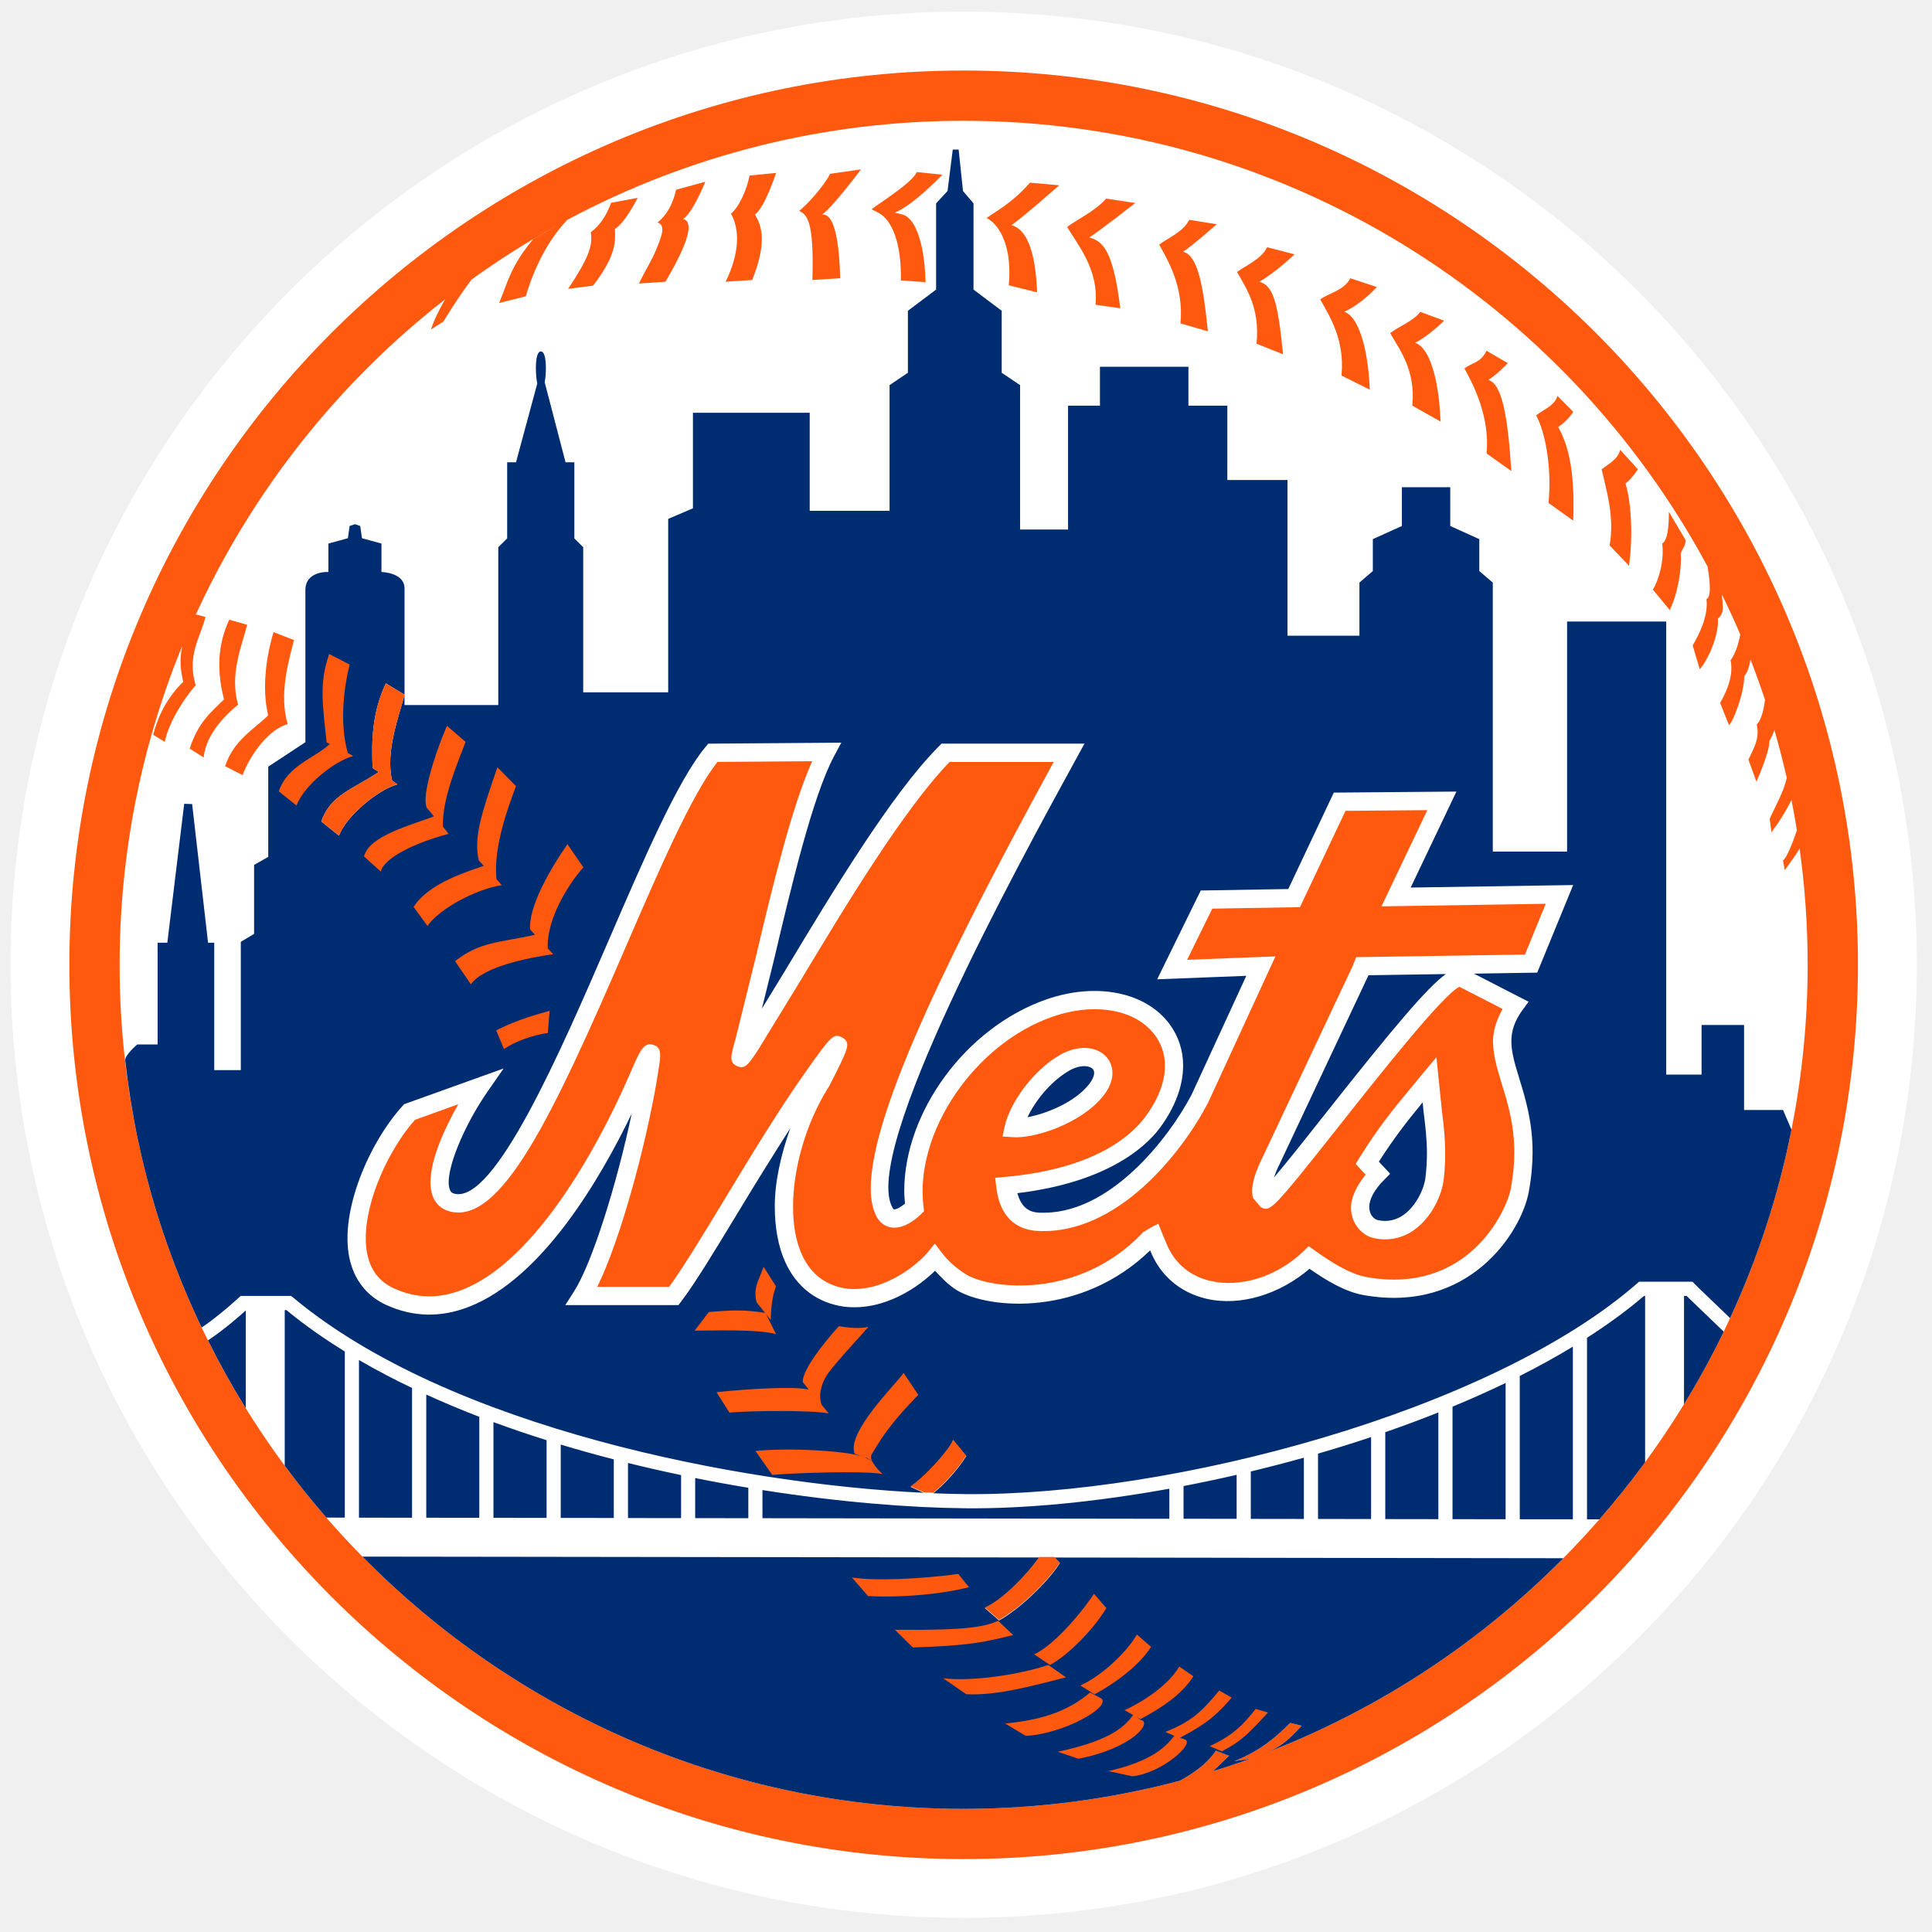
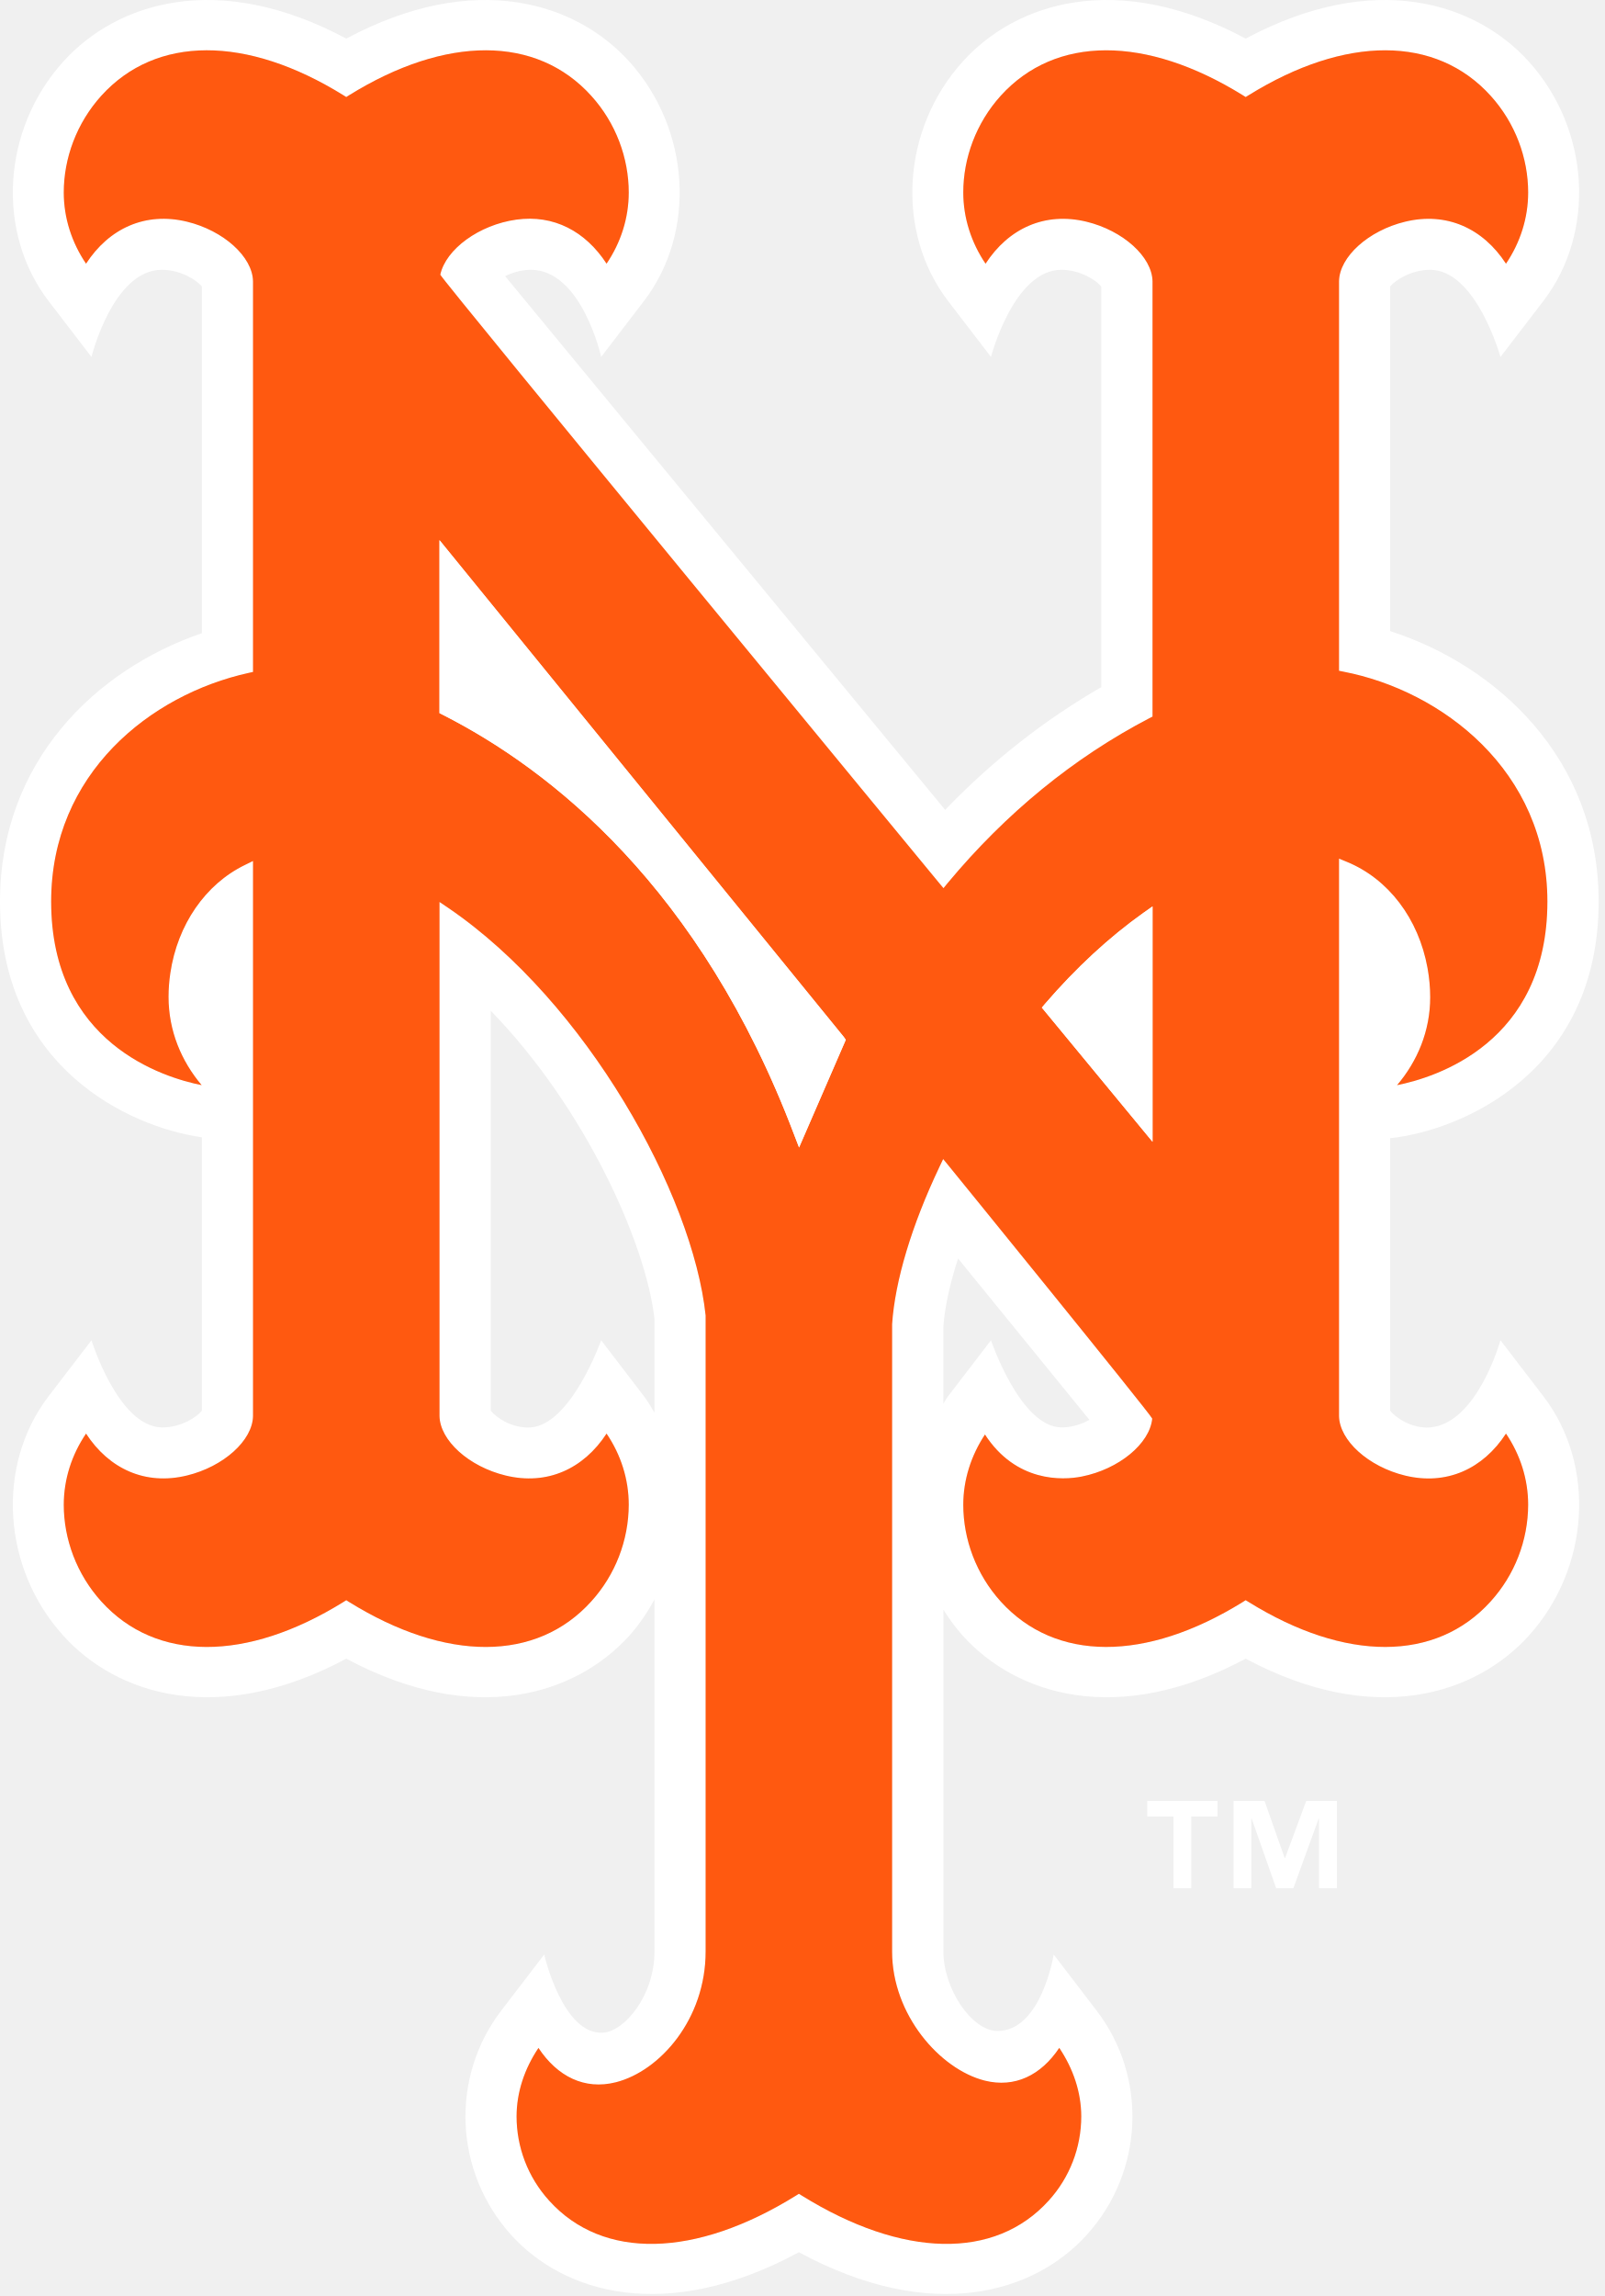
- <svg xmlns="http://www.w3.org/2000/svg" xml:space="preserve" width="150" height="150" viewBox="0 0 150 149.998">
-   <path fill="#fff" d="M74.819 148.9c40.867 0 74-33.133 74-74S115.686.902 74.819.902c-40.87 0-74 33.132-74 73.998 0 40.867 33.13 74 74 74" />
-   <path fill="#ff5910" d="M74.819 5.475c-38.288 0-69.433 31.148-69.433 69.433s31.146 69.43 69.433 69.43c38.282 0 69.432-31.145 69.432-69.43S113.101 5.475 74.82 5.475" />
-   <path fill="#fff" d="M134.321 102.338c-.162.35-.326.7-.491 1.049a65.237 65.237 0 0 1-3.087 5.637 64.569 64.569 0 0 1-3.022 4.503 64.99 64.99 0 0 1-6.35 7.452 65.734 65.734 0 0 1-22.86 15.025c.825-.409 1.284-.65 2.549-2.018l-.888-.224c-1.1 1.101-2.275 2.149-4.337 2.972l1.238-.19c-.956.346-1.918.671-2.895.974l1.244-1.197-1.022-.4c-.492.734-1.253 1.49-2.796 2.333a65.348 65.348 0 0 1-16.788 2.184c-18.256 0-34.786-7.506-46.68-19.587a65.694 65.694 0 0 1-11.994-16.785c-.166-.33-.33-.662-.49-.996a65.023 65.023 0 0 1-4.668-13.311c-.08-.349-.155-.701-.23-1.054-.027-.114-.054-.228-.077-.344a65.659 65.659 0 0 1-1.39-13.453c0-8.759 1.73-17.117 4.86-24.757-.205.983-.157 1.819.081 2.775-1.1 1.1-1.87 2.358-2.335 4.121l.898.55c.286-1.438 1.437-3.298 2.4-4.395-.687-2.336.348-3.659.76-5.308l-.744-.19a65.91 65.91 0 0 1 19.346-24.462c-.406.718-.877 1.63-1.093 2.342l.963-.616s1.12-1.863 2.2-3.275a65.892 65.892 0 0 1 6.577-4.167l-1.794 1.035c-1.771 2.089-2.006 3.43-2.653 4.963L40.825 23c.37-1.313 1.363-4.01 3.23-5.938a65.14 65.14 0 0 1 30.762-7.683c24.961 0 46.705 14.03 57.764 34.617.093.649.377 2.294-.092 2.528.16 1.292-.572 2.734-1.07 3.586l.55 1.854c.854-1.03 1.497-2.906 1.406-3.943.597-.441.32-1.269.315-1.866a64.773 64.773 0 0 1 1.427 3.107c-.072.375-.31 1.443-.757 1.997.253 1.199-.3 2.422-.809 3.316l.685 1.718c.309-.206 1.197-2.506 1.182-3.775.33-.436.417-.909.492-1.313a68.9 68.9 0 0 1 1.124 3.123c-.062.523-.23 1.529-.639 1.915.255 1.15-.3 1.972-.647 2.73l.62 1.717s1.03-2.3 1.004-3.128c.17-.384.328-.61.384-.91a67.65 67.65 0 0 1 .968 3.739c-.23 1.074-.838 2.089-1.325 3.184l.135 1.032s.823-1.028 1.555-2.495c.156.778.295 1.562.421 2.348-.133.398-.717 2.101-1.08 2.344l.134.755s.728-.977 1.16-1.666c.408 2.947.622 5.957.622 9.016a65.53 65.53 0 0 1-1.257 12.795 64.842 64.842 0 0 1-4.768 14.635" />
-   <path fill="#002d72" d="m73.972 11.613-.405 3.214-.888.96v6.695l-2.19 1.646v4.812l-1.423.96v9.76h-6.2v-7.615H53.8v7.418l-1.922.823v13.465H45.28V42.483l-.687-.683v-5.908h-.684l-1.62-6.216c.056-.296.094-.673.094-1.092 0-.937-.179-1.303-.392-1.303s-.386.366-.386 1.303c0 .463.042.881.11 1.186l-1.652 6.122h-.687V41.8l-.69.683V54.74h-7.28v-.807c-.414 1.647-1.499 4.399-.962 6.66l-.175-.114.583.418c-1.51.413-3.984 2.471-4.533 3.983l-1.371-1.099c.682-2.045 2.425-2.496 4.465-3.846l-.482-.305c-.083-2.006-.074-4.24 1.024-6.575l1.452.878v-8.254c0-1.238-1.79-1.27-1.79-1.27V42.2l-1.513-.414-.136-.95-.408-.14-.415.14-.136.95-1.513.414v2.207s-1.786-.105-1.786 1.407v11.809l-2.884 1.899v7.006l-1.099.62v5.356l-1.03.62v9.958H16.634v-9.89h-.48l-1.237-10.766-.616-.02-1.31 10.785h-.754v7.898h-1.582s-.983.834-.933 1.25c.228 2.037.547 4.045.956 6.022.023.116.05.23.078.343.074.353.149.708.23 1.057a64.911 64.911 0 0 0 4.67 13.31c1.425-.967 2.851-2.293 2.868-2.308l.162-.149h3.918l.155.127c12.156 10.15 34.718 14.474 48.954 15.16l-1.014-.464c1.373-.96 3.159-3.073 3.296-3.623l1.024 1.238c-.63 1.008-1.657 2.167-2.564 2.884a85.78 85.78 0 0 0 2.541.065c15.945.143 40.686-6.393 52.104-16.352l.152-.136h4.155l.515.518 2.401 2.307a64.836 64.836 0 0 0 4.767-14.635l-.657-1.526h-3.024V79.58h-3.3v3.85h-2.744V48.255h-7.697v17.862H115.9V45.231l-1.047-.897v-2.476l-2.255-1.021v-3.01h-3.756v3.01l-2.256 1.02v2.477l-1.04.897v4.126h-5.587V37.266h-4.67v-5.772h-3.02v-3.02h-6.87v3.02h-2.476v9.618h-3.724V29.9l-1.426-.959v-4.812l-2.19-1.647v-6.695l-.817-.96-.337-3.214h-.457zm53.667 89.002c-1.317 1.128-2.806 2.213-4.424 3.25v14.094h.966a66.19 66.19 0 0 0 3.545-4.43v-12.914h-.087zm3.107 0v8.41a64.933 64.933 0 0 0 3.086-5.636l-2.69-2.586-.188-.188h-.208zm-108.64 1.099v12.081a65.66 65.66 0 0 0 3.23 4.028l1.436.004v-12.898c-1.62-1.001-3.144-2.067-4.534-3.214h-.133zm-3.024.029c-.388.35-1.632 1.46-2.937 2.323a65.167 65.167 0 0 0 2.937 5.27v-7.593zm103.035 2.81a60.281 60.281 0 0 1-4.123 2.274v11.126l4.123.004v-13.404zm-94.247 1.04v12.237l4.122.006V107.76a56.824 56.824 0 0 1-4.122-2.168zm89.025 1.779a80.235 80.235 0 0 1-4.122 1.84v8.734l4.122.007v-10.581zm-83.8.9v9.564l4.118.004V110a73.991 73.991 0 0 1-4.119-1.727zm78.58 1.388a95.018 95.018 0 0 1-4.123 1.533v6.747l4.122.006v-8.286zm-73.363.752v7.43l4.125.007v-6.034a87.616 87.616 0 0 1-4.125-1.404zm68.138 1.16c-1.356.456-2.731.884-4.119 1.286v5.072l4.12.006v-6.364zm-62.915.583v5.694l4.12.006v-4.55a104.324 104.324 0 0 1-4.12-1.15zm57.698 1.018c-1.369.383-2.745.74-4.122 1.072v3.679l4.122.006v-4.757zm-52.476.411v4.275l4.122.006v-3.341a110.946 110.946 0 0 1-4.122-.94zm47.256.92c-1.38.318-2.756.609-4.122.872v2.538l4.122.006v-3.416zm-42.039.25v3.111l4.125.007v-2.363c-1.36-.224-2.735-.475-4.125-.755zm36.814.827c-5.654 1.024-11.104 1.563-15.801 1.52-4.366-.038-9.876-.482-15.79-1.414v2.185l31.59.045v-2.336zm-62.649 5.272c11.893 12.082 28.425 19.586 46.679 19.586 5.801 0 11.427-.763 16.786-2.184 1.543-.844 2.303-1.599 2.797-2.333l1.02.399-1.244 1.195a61.61 61.61 0 0 0 2.897-.972l-1.238.191c2.06-.825 3.237-1.872 4.336-2.971l.888.223c-1.263 1.37-1.721 1.605-2.547 2.016a65.768 65.768 0 0 0 22.86-15.024l-39.507-.055.42.438c-.961 1.512-3.209 3.626-4.72 4.45l-1.1-.96c1.488-.687 3.267-2.598 4.223-3.931l-52.551-.068z" />
-   <path fill="#fff" d="M82.954 83.163c.92-.548 1.661-.42 1.895-.154.067.077.1.178.1.299 0 .244-.141.562-.413.898-1.112 1.396-3.298 2.262-4.766 2.54.57-1.196 1.713-2.71 3.184-3.584m2.692 1.931c.522-.65.726-1.263.726-1.785 0-.504-.19-.927-.453-1.232-.786-.905-2.304-.96-3.691-.135-2.174 1.29-3.85 3.802-4.219 5.486l-.176.807.827.052c1.722.11 5.297-1.079 6.986-3.192m27.43-23.637-9.52.08s-3.194 6.769-3.534 7.486l-6.797.115-3.383 6.894 6.921-.27c-.777 1.695-4.237 9.203-4.237 9.203-1.703 3.285-6.396 9.476-11.888 9.181-.93-.05-1.388-.597-1.653-1.51 6.792-.813 9.868-3.463 11.052-5.048 1.207-1.62 1.82-3.3 1.82-4.853a5.34 5.34 0 0 0-1.034-3.198c-1.84-2.514-5.689-3.296-9.575-1.946-6.264 2.176-11.043 8.763-11.043 14.884 0 .326.031.65.06.975-.304.242-.657.462-.85.444-.014-.003-.043-.004-.095-.083-2.562-4.25 9.69-26.607 14.302-35.025l.577-1.052H73.103l-.21.21C69.191 61.665 64.595 69.31 60.9 75.451c0 0-.888 1.452-1.748 2.862l.922-3.725c1.342-5.685 3.014-12.76 4.682-15.875l.562-1.053-1.197.009-9.134.068-.21.253c-2.15 2.59-4.745 8.59-7.489 14.944-3.767 8.707-8.918 20.632-12.046 19.732-.141-.041-.251-.112-.324-.321-.468-1.313 1.158-5.04 2.914-7.564l1.268-1.825-7.728 2.775-.119.133c-2.573 2.835-4.884 8.147-4.129 11.787.357 1.713 1.359 2.984 2.895 3.679 2.06.931 4.205.977 6.374.135 5.714-2.215 10.23-9.97 12.654-15.004-1.2 5.654-3.101 11.637-4.462 13.774l-.696 1.093h8.783l.214-.28c1.078-1.41 2.68-4.055 4.534-7.118a306.28 306.28 0 0 1 3.934-6.33c-.713 2.038-1.2 4.12-1.2 6.062 0 1.636.269 3.146.831 4.366.902 1.95 2.485 3.136 4.577 3.424 3.155.357 5.833-1.61 7.034-2.791.508.539 1.003 1.08 1.692 1.51l.02.012c2.546 1.49 9.689 2.043 14.99-3.107.727 1.885 2.28 3.277 4.38 3.76 2.638.606 5.685-.354 7.993-2.329 1.284.892 2.732 1.78 4.192 2.041 8.19 1.46 12.237-4.868 12.824-7.979.213-1.134.302-2.16.302-3.103 0-2.364-.551-4.17-1.024-5.707-.34-1.116-.622-2.03-.622-2.91 0-.792.23-1.556.846-2.406l.49-.67-4.246-2.182c1.997-.03 4.917-.077 4.917-.077l2.79-6.8-12.616.195c.734-1.535 3.552-7.452 3.552-7.452m-.823 14.167c-1.458 1.062-4.015 4.09-9.368 10.864-1.444 1.83-2.985 3.773-3.978 4.938.105-.296.217-.603.402-.964 0 0 6.913-14.686 6.94-14.746l6.004-.092m-5.2 14.575c1.26-1.968 2.359-3.347 3.404-4.606l.064.661c.135 1.087.266 2.13.266 3.306 0 .583-.033 1.2-.112 1.87-.106.887-.734 2.202-1.688 2.886a2.44 2.44 0 0 1-2 .42c-.23-.048-.512-.268-.624-.648a1.23 1.23 0 0 1-.054-.363c0-.618.402-1.362 1.139-2.1l.485-.488-.88-.938m-2.05 4.296c.242.825.908 1.466 1.69 1.632a3.872 3.872 0 0 0 3.125-.655c1.357-.977 2.126-2.695 2.267-3.877.26-2.188.048-3.878-.151-5.515l-.407-3.996-1.088 1.29-.948 1.153c-1.203 1.448-2.448 2.943-3.947 5.37l-.29.462.777.83c-.792.991-1.138 1.887-1.138 2.532 0 .311.047.572.11.774" />
-   <path fill="#ff5910" d="m66.849 13.15-2.402.344c-.48.962-1.786 2.403-2.404 2.884.65.274 1.167.892 1.03 5.36l2.162-.136c-.137-4.949-1.063-4.949-1.407-4.949.755-.48 3.02-3.503 3.02-3.503zm4.33.207c-.345.824-2.886 2.403-3.504 2.885.118.097.517.223.856.499.611.493 1.473 1.918 1.413 5.03l1.918.135c-.102-3.571-.994-4.714-1.345-5-.253-.28-.8-.324-1.056-.392 1.452-.575 3.707-2.952 3.707-2.952l-1.99-.205zm-10.925.068-2.058.205c-.21 1.099-.827 2.474-1.445 2.955.686 1.238.687 3.022-.412 5.289l2.061-.136c1.1-2.748.824-4.125.208-5.085.754-.481 1.646-3.228 1.646-3.228zm-5.493.684-2.269.622c-.273 1.237-.826 2.06-1.442 2.541.656.22.335 1.016-.084 2.055-.37.92-.843 1.62-1.361 2.686l2.061-.14c1.377-2.337 2.406-4.603 1.377-4.876.755-.482 1.718-2.888 1.718-2.888zm25.206.071c-1.44 1.65-2.748 2.267-3.364 2.749 1.097.55 1.992 2.404 1.718 5.22l2.2.548c-.139-3.572-.964-4.947-1.993-5.22.755-.482 3.708-3.092 3.708-3.092l-2.269-.205zm-30.462 1.18-2.058.386c-.363 1-.898 1.785-1.579 2.281.177 1.072-.194 2.031-1.756 4.398l1.935-.25c1.885-2.426 1.719-3.567 1.698-4.4.813-.496 1.76-2.415 1.76-2.415zm36.373.058c-.823.963-2.404 1.715-3.02 2.194.682 1.239 2.471 3.231 2.197 6.048l1.922.275c-.55-4.534-1.37-5.22-2.401-5.496.755-.481 3.57-2.68 3.57-2.68l-2.268-.34zm6.456 1.647c-.481.962-1.717 1.443-2.337 1.925.689 1.236 1.927 3.298 1.653 6.115l2.13.616c-.414-4.121-.895-5.907-1.926-6.18.755-.482 2.612-2.133 2.612-2.133l-2.132-.343zm6.047 2.129c-.481.962-1.719 1.444-2.337 1.925.69 1.236 1.788 2.748 1.514 5.564l2.058.823c-.413-4.26-.822-5.356-1.85-5.632 1.235-.687 2.747-2.13 2.747-2.13l-2.132-.55zm6.455 2.408c-.48.96-1.717 1.165-2.333 1.646.685 1.236 1.923 3.091 1.65 5.908l2.197 1.098c-.139-3.434-.962-5.77-1.993-6.044 1.373-.618 2.544-1.925 2.544-1.925l-2.064-.683zm5.429 2.608c-.482.687-1.714 1.169-2.334 1.65.687 1.236 1.992 2.816 1.718 5.632l2.194 1.235c-.135-3.572-.959-5.838-1.99-6.112 1.031-.481 2.269-1.718 2.269-1.718l-1.857-.687zm5.152 3.02c-.48.963-1.097.897-1.717 1.378.688 1.236 1.991 3.776 1.717 6.595l1.922 1.37c-.276-4.396-.755-6.798-1.786-7.074.755-.481 1.51-1.306 1.51-1.306l-1.646-.962zm5.5 3.507c-.208.755-1.037 1.03-1.653 1.51.687 1.237 1.236 3.983.963 6.8l1.921 1.377c.14-4.26-.482-5.978-1.166-7.282.755-.481 1.166-1.17 1.166-1.17l-1.231-1.235zm4.874 4.187c-.208.757-.822 1.033-1.442 1.514.342 1.512 1.03 3.709.619 5.907l1.507 1.579c.346-2.473.14-5.083-.273-6.388.482-.344.963-1.098.963-1.098l-1.374-1.514zm3.778 4.81c0 .292.033 2.185-.515 2.46.162 1.291-.227 2.734-.722 3.587l1.306 1.581c.647-1.306.947-3.321.852-4.358.162-.542.335-.47.382-1.07l-1.303-2.2zm-111.768 8.38c-1.1 2.335-.827 4.534-.412 6.183-1.101 1.1-1.975 1.763-2.664 3.824l1.09.687c.136-1.51 1.3-2.997 2.673-4.096-.687-2.335.287-4.557.7-6.206l-1.387-.392zm3.435.966c-.739 2.497-.824 4.804-.412 6.455-1.101 1.1-2.66 1.889-3.347 3.95l1.36.697c.55-1.51 1.988-3.547 3.498-3.96-.69-2.337.076-4.884.489-6.533l-1.588-.61zm4.323 1.698c-.826 2.335-.475 4.112-.201 6.86l.246.12c-1.107 1.08-3.274 1.639-3.957 3.682l1.374 1.102c.548-1.512 2.888-3.436 4.398-3.847l-.411-.233c-.69-2.336-.275-5.222.136-6.87l-1.585-.814zm4.394 2.275c-1.097 2.337-1.107 4.566-1.024 6.572l.483.308c-2.04 1.35-3.785 1.798-4.465 3.843l1.374 1.102c.55-1.512 3.021-3.573 4.533-3.986l-.59-.415.179.11c-.54-2.26.547-5.007.962-6.656l-1.452-.878zm4.748 3.296c-.962 2.227-2.198 6.056-1.41 6.54l.399.495c-1.796.685-5.04 1.507-5.425 3.108l1.3 1.173c.255-1.066 2.659-2.24 5.272-2.926l-.45-.558c-.067-2.256 1.218-5.091 1.76-6.585L34.7 56.35zM63.057 59.1c-1.576.013-6.76.051-7.356.055-1.997 2.543-4.476 8.255-7.11 14.346-5.687 13.158-9.715 21.695-13.74 20.533-.612-.176-1.053-.595-1.27-1.209a3.038 3.038 0 0 1-.16-1.034c0-1.819 1.144-4.27 2.162-6.06-1.53.548-3.135 1.127-3.367 1.212-2.018 2.28-3.818 6.186-3.818 9.181 0 .436.036.85.117 1.238.268 1.286.953 2.16 2.087 2.674 1.726.78 3.45.816 5.273.107 6.47-2.51 11.612-13.473 13.031-16.774.774-1.794 1.065-2.47 1.805-2.252.41.118.545.383.545.83 0 .31-.065.71-.146 1.215 0 0-.107.664-.107.677-.9 5.303-2.874 12.51-4.631 16.071h5.58c1.031-1.408 2.526-3.857 4.255-6.715 2.02-3.337 4.311-7.122 6.359-10 1.914-2.699 2.16-3.043 2.842-2.632.676.409.487.778-1.015 3.74-2.667 4.162-3.594 9.934-2.12 13.135.7 1.51 1.874 2.389 3.468 2.609 3.035.342 5.72-2.117 6.271-2.797l.567-.7.548.716c.508.664 1.119 1.202 1.909 1.698 1.99 1.157 8.712 1.887 13.588-3.16l.078-.107.833-.495.405-.185.305.774s.153.382.223.525c.772 2.104 2.346 2.866 3.526 3.137 2.363.542 5.18-.356 7.188-2.29l.425-.409.48.34c1.244.884 2.697 1.82 4.024 2.058 7.867 1.402 10.861-5.144 11.18-6.841.2-1.045.28-1.985.28-2.845 0-2.143-.505-3.789-.963-5.286-.357-1.166-.69-2.25-.69-3.35 0-.804.269-1.633.742-2.496-1.035-.535-2.986-1.534-3.351-1.721-1.25.572-6.273 6.918-9.307 10.76-5.322 6.738-5.382 6.709-6.106 6.354l-.6-.7c-.306-.919.337-2.402.746-3.205 0 0 6.926-14.712 6.916-14.684l.337-.826 13.102-.2c.237-.588 1.125-2.751 1.614-3.942-1.804.03-12.752.198-12.752.198s2.828-5.943 3.558-7.47c-1.56.015-5.68.05-6.352.055-.344.722-3.536 7.477-3.536 7.477l-6.808.116c-.264.531-1.334 2.716-1.954 3.973l6.857-.265-5.218 11.336c-1.999 3.861-7.04 10.31-13.245 9.978-1.29-.07-2.892-.716-3.211-3.4l-.084-.726.726-.064c6.937-.61 9.81-3.17 10.908-4.638 1.744-2.337 2.026-4.657.778-6.361-1.467-2.008-4.668-2.585-7.96-1.443-6.05 2.1-10.73 8.995-10.017 14.752l.043.343-.243.243c-.191.191-1.192 1.138-2.227 1.034-.467-.048-.861-.293-1.154-.739-.35-.578-.515-1.36-.515-2.317 0-6.085 6.665-19.287 14.204-33.094h-8.082c-3.553 3.665-8.01 11.049-11.609 17.03 0 0-3.14 5.135-3.23 5.276-.782 1.187-1.046 1.585-1.666 1.303-.31-.139-.435-.326-.435-.645 0-.334.138-.812.337-1.53l1.566-6.325c1.308-5.544 2.788-11.635 4.368-15.167zm-24.435.47c-1.238 3.571-1.859 5.447-1.448 7.233l.385.418c-1.122.415-4.222 1.282-5.447 3.192l1.076 1.472c.962-1.373 3.849-2.884 5.771-3.16l-.415-.46c-.255-2.601.97-5.732 1.517-7.233l-1.439-1.462zm5.432 5.973c-1.5 2.165-3.031 4.968-2.894 6.617l.379.418c-2.796.612-4.293.537-6.21 2.045l1.229 1.795c.96-1.373 4.465-2.062 6.387-2.336l-.415-.454c-.112-2.19 1.534-4.922 2.762-6.287l-1.238-1.798zM42.67 78.48c-.963.274-2.474.688-3.847 1.374l-.298.15.606 1.441c.898-.612 2.18-1.06 3.4-1.25l.139-1.715zm41.63 2.884c.651.024 1.227.264 1.62.716.264.305.45.728.45 1.232 0 .523-.203 1.134-.725 1.786-1.688 2.113-5.262 3.304-6.984 3.192l-.826-.052.175-.807c.369-1.684 2.045-4.197 4.219-5.487.694-.412 1.42-.604 2.07-.58zm27.225.723.408 3.996c.2 1.636.412 3.327.152 5.515-.14 1.183-.912 2.9-2.268 3.876a3.868 3.868 0 0 1-3.124.658c-.782-.166-1.449-.808-1.692-1.633a2.708 2.708 0 0 1-.11-.775c0-.645.345-1.54 1.138-2.53-.204-.216-.778-.83-.778-.83l.292-.464c1.5-2.426 2.744-3.922 3.947-5.37l.946-1.153 1.089-1.29zM59.292 98.362c-.414 1.101-.826 1.647-.55 2.748l.657.82c-1.632-.27-2.728-.202-4.365-.065l-1.102 1.446c1.1 0 4.944-.141 6.32.272l-.778-1.556.366.457s-.001-1.65.412-2.612l-.96-1.51zm5.843 4.598c-1.29 1.417-2.832 3.425-2.816 4.34l.473.583c-1.14-.261-4.582-.067-7.158.204l.998 1.585c1.37-.137 6.33-.211 7.703.065l-.545-.671c-.257-.732-.071-1.674.574-2.534.67-.892 1.87-2.175 3.06-3.513-.89.222-2.289-.059-2.289-.059zm5.023 3.633c-.551.826-4.484 4.632-3.798 6.28l.97.328s.898.541-.069 0c-.987-.552-5.995-.825-8.604-.55l1.3 1.86c1.373-.138 7.178-.348 8.555-.072-.076-.066-1.127-1.05-.84-1.513.486-.784 1.15-2.114 3.624-4.628l-1.137-1.705zm3.834 5.182c-.137.55-1.926 2.663-3.299 3.623l1.021.464c.247.012.494.025.739.035.908-.717 1.933-1.881 2.563-2.887l-1.024-1.235zm6.699 9.11c-.956 1.331-2.739 3.238-4.226 3.924l1.098.963c1.512-.826 3.76-2.937 4.722-4.446l-.421-.441H80.69zm-6.287 1.316c-3.022.41-6.617.548-8.264.272l1.257 1.445c2.61.137 5.633-.137 7.833-.687l-.826-1.03zm10.532 1.539c-.537.865-2.858 3.877-4.644 4.702l1.235.823c1.512-.823 3.41-2.829 4.372-4.414l-.963-1.111zm-7.44 2.1c-.963.413-2.13.756-8.015.693l1.39 1.374c4.397-.136 5.592-.418 7.791-.965l-1.167-1.102zm10.771 1.063c-.684 1.234-2.598 3.137-4.384 3.96l1.098.687c1.512-.823 3.426-2.176 4.388-3.688l-1.102-.959zm-6.88 2.362c-2.198.755-5.958 1.31-8.156 1.034l1.785 1.238c2.472.137 5.547-.76 7.745-1.31l-1.374-.962zm10.167.12c-.685 1.236-2.454 2.57-4.24 3.393l.668.376c-.55.69-1.379 1.904-5.852 2.852l1.6.541c4.256-.823 5.785-2.877 4.823-3.014l-.321-.24.32.179c1.513-.824 3.14-1.815 4.103-3.325l-1.102-.762zm3.107 1.867c-1.37 1.649-2.124 2.391-4.183 3.215l.794.34-.107-.036c-.71.938-1.877 2-5.11 2.735l1.872.406c2.356-.276 4.884-2.591 4.06-2.865l-.375-.127c1.49-.813 2.514-1.347 4.012-3.12l-.963-.548zm-10.023.152c-1.786 1.512-3.844 2.135-6.592 2.411l1.591.956c2.883-.139 6.58-2.198 5.892-2.887l-.891-.48zm12.85 1.277c-.962 1.236-1.786 2.065-3.571 2.89l.956.406c1.512-.823 1.926-1.235 3.577-3.02l-.962-.276z" />
-   <path fill="#002d72" d="M84.161 82.775c-.33.004-.745.108-1.205.382-1.47.872-2.614 2.388-3.186 3.585 1.47-.278 3.653-1.147 4.767-2.541.27-.338.412-.656.412-.901a.44.44 0 0 0-.1-.298c-.117-.133-.359-.23-.688-.227zm26.295 2.813c-1.043 1.257-2.144 2.637-3.403 4.605.204.22.879.936.879.936l-.483.49c-.737.74-1.141 1.482-1.141 2.1 0 .126.02.25.055.366.112.38.395.6.626.645a2.44 2.44 0 0 0 1.999-.418c.954-.685 1.58-2 1.685-2.888.079-.668.114-1.285.114-1.87 0-1.176-.133-2.218-.27-3.305 0 0-.034-.398-.061-.661z" />
+ <svg xmlns="http://www.w3.org/2000/svg" viewBox="0 0 165 236">
+   <path fill="#FFF" d="M154.264 137.763s-2.372 8.553-7.236 8.958c-1.986.157-3.658-1.13-4.114-1.728v-27.999c7.458-.795 21.443-6.881 21.443-24.328 0-14.729-10.509-24.283-21.443-27.799V29.46c.456-.598 2.128-1.723 4.114-1.728 4.753 0 7.236 8.958 7.236 8.958l4.408-5.748c5.432-7.091 4.783-17.675-1.51-24.632-5.432-5.994-15.809-9.44-29.094-2.341C114.793-3.13 104.417.316 98.995 6.31c-6.303 6.957-6.951 17.541-1.52 24.632l4.408 5.748s2.331-8.958 7.235-8.958c1.996.005 3.658 1.13 4.104 1.728v41.173c-5.837 3.365-11.207 7.578-16.051 12.611C91.527 76.397 56.1 33.44 51.934 28.386c.729-.36 1.632-.649 2.625-.654 5.269-.003 7.246 8.958 7.246 8.958l4.398-5.748c5.432-7.091 4.773-17.675-1.52-24.632C59.252.316 48.875-3.13 35.6 3.969 22.324-3.129 11.947.316 6.526 6.31.213 13.267-.436 23.851 4.995 30.942l4.409 5.748s2.209-8.958 7.235-8.958c1.996 0 3.679 1.13 4.114 1.728v35.625C9.921 68.794 0 78.228 0 92.666c0 16.933 13.163 23.153 20.754 24.232v28.096c-.436.598-2.118 1.753-4.114 1.728-4.49-.076-7.235-8.958-7.235-8.958l-4.409 5.751c-5.431 7.094-4.783 17.678 1.531 24.63 5.421 5.994 15.798 9.439 29.073 2.346 13.275 7.094 23.652 3.648 29.083-2.346 1.034-1.145 1.875-2.417 2.605-3.734v36.182c0 4.514-3.06 8.183-5.269 8.34-4.165.294-6.07-8.031-6.07-8.031l-4.409 5.755c-5.279 6.886-4.843 16.599 1.024 23.08 5.361 5.923 15.849 9.186 29.57 1.763 13.721 7.423 24.219 4.16 29.58-1.763 5.877-6.48 6.303-16.194 1.024-23.08l-4.408-5.755s-1.257 7.884-5.796 7.858c-2.645-.025-5.543-4.353-5.543-8.168v-35.138c.598.943 1.246 1.855 2.006 2.691 5.422 5.994 15.799 9.439 29.073 2.346 13.285 7.094 23.662 3.648 29.094-2.346 6.293-6.952 6.942-17.546 1.51-24.63l-4.41-5.752zm-25.882 26.91l-.314-.192-.304.192c-9.962 6.172-19.254 6.151-24.878-.056a14.91 14.91 0 0 1-3.851-9.946c0-2.579.811-5.067 2.229-7.22 3.192 4.92 7.965 4.717 9.962 4.317 3.8-.755 6.982-3.369 7.235-5.953-.132-.426-20.906-25.962-20.906-25.962l-.588-.717-.395.836c-2.837 5.966-4.56 11.697-4.854 16.145v64.475c0 6.501 4.925 12.11 9.525 13.27 3.101.775 5.787-.557 7.661-3.364 1.439 2.143 2.26 4.575 2.26 7.048 0 3.101-1.125 6.207-3.354 8.659-5.523 6.101-15.007 5.903-25.364-.517l-.314-.192-.304.192c-10.357 6.42-19.851 6.617-25.364.517a12.858 12.858 0 0 1-3.354-8.659c0-2.473.81-4.905 2.25-7.043 1.946 2.939 4.742 4.338 7.944 3.532 4.54-1.145 9.242-6.486 9.242-13.442v-65.377c-1.317-12.454-12.262-32.212-26.439-41.88l-.922-.623v52.824c.04 2.528 3.03 5.213 6.79 6.125 4.276 1.044 8.016-.679 10.387-4.306 1.469 2.168 2.28 4.691 2.28 7.316 0 3.521-1.307 7.129-3.861 9.941-5.614 6.212-14.917 6.232-24.878.061l-.304-.192-.304.192c-9.961 6.172-19.254 6.151-24.878-.061-2.544-2.812-3.861-6.42-3.861-9.941 0-2.62.821-5.148 2.29-7.316 2.361 3.628 6.101 5.35 10.377 4.306 3.76-.912 6.749-3.597 6.79-6.116V88.499l-.831.408c-4.064 1.974-6.932 6.133-7.671 11.124-.12.805-.182 1.618-.183 2.432 0 3.499 1.328 6.62 3.405 9.077-3.901-.778-15.474-4.299-15.474-18.874 0-13.141 10.195-21.27 20.298-23.497l.456-.101V28.923c-.04-2.531-3.03-5.222-6.79-6.136-4.276-1.036-8.016.681-10.377 4.317-1.469-2.171-2.29-4.7-2.29-7.317 0-3.527 1.317-7.131 3.861-9.948 5.624-6.207 14.917-6.23 24.878-.059l.304.192.304-.192c9.951-6.168 19.264-6.148 24.878.059a14.885 14.885 0 0 1 3.861 9.948c0 2.617-.81 5.145-2.28 7.314-2.158-3.314-5.421-5.069-9.292-4.525-3.801.535-7.225 3.02-7.803 5.655.132.497 51.276 62.514 51.276 62.514l.456.545.446-.542c5.979-7.177 12.94-12.872 20.723-16.928l.324-.164V28.923c-.04-2.531-3.03-5.222-6.79-6.136-4.276-1.036-8.016.681-10.377 4.317-1.469-2.174-2.29-4.702-2.29-7.324 0-3.521 1.307-7.127 3.851-9.941 5.624-6.207 14.917-6.227 24.878-.059l.304.192.314-.192c9.951-6.168 19.254-6.148 24.868.056 2.553 2.817 3.861 6.422 3.861 9.948 0 2.62-.81 5.148-2.28 7.319-2.361-3.63-6.1-5.351-10.366-4.317-3.77.912-6.759 3.602-6.799 6.125v40.033l.466.094c10.093 1.951 20.956 10.177 20.956 23.626 0 14.572-11.542 18.094-15.454 18.874 2.088-2.462 3.405-5.558 3.405-9.042 0-.983-.091-1.984-.273-2.992-.922-5.087-4.023-9.168-8.299-10.922l-.801-.329v57.29c.04 2.518 3.03 5.214 6.799 6.126 4.266 1.034 8.006-.689 10.366-4.317 1.47 2.168 2.28 4.697 2.28 7.316 0 3.527-1.307 7.134-3.861 9.946-5.614 6.21-14.916 6.23-24.868.059zm-62.179-21.159l-4.398-5.751s-3.07 8.659-7.246 8.958c-1.986.136-3.669-1.13-4.104-1.728v-41.105c9.728 10.015 15.94 23.893 16.832 31.65v9.677c-.335-.576-.669-1.164-1.084-1.701zm30.785.77v-7.894c.132-2.002.669-4.418 1.51-7.033 4.955 6.08 10.894 13.387 13.508 16.589-.77.415-1.773.79-2.898.775-4.236-.076-7.225-8.958-7.225-8.958l-4.408 5.751c-.192.248-.324.517-.487.77z" />
+   <path fill="#FF5910" d="M157.111 154.671c0-2.62-.81-5.148-2.28-7.316-2.361 3.628-6.1 5.35-10.366 4.317-3.77-.912-6.759-3.607-6.799-6.126v-57.29l.801.329c4.276 1.753 7.377 5.834 8.299 10.922.182 1.008.273 2.009.273 2.992 0 3.483-1.317 6.579-3.405 9.042 3.912-.78 15.454-4.302 15.454-18.874 0-13.45-10.863-21.676-20.956-23.626l-.466-.094V28.913c.04-2.523 3.03-5.214 6.799-6.125 4.266-1.034 8.006.686 10.366 4.317 1.47-2.171 2.28-4.7 2.28-7.319 0-3.526-1.307-7.131-3.861-9.948-5.614-6.204-14.917-6.225-24.868-.056l-.314.192-.304-.192c-9.962-6.168-19.254-6.148-24.878.059-2.543 2.814-3.851 6.42-3.851 9.941 0 2.622.821 5.15 2.29 7.324 2.361-3.636 6.101-5.353 10.377-4.317 3.76.914 6.749 3.605 6.79 6.136v44.732l-.324.164c-7.783 4.056-14.744 9.751-20.723 16.928l-.446.542-.456-.545S45.399 28.729 45.267 28.232c.577-2.635 4.002-5.12 7.803-5.655 3.871-.544 7.134 1.211 9.292 4.525 1.469-2.169 2.28-4.697 2.28-7.314 0-3.524-1.307-7.131-3.861-9.948-5.614-6.207-14.927-6.227-24.878-.059l-.304.192-.304-.192c-9.961-6.171-19.254-6.148-24.878.058-2.544 2.817-3.861 6.422-3.861 9.948 0 2.617.821 5.145 2.29 7.317 2.361-3.636 6.101-5.353 10.377-4.317 3.76.914 6.749 3.605 6.79 6.136v40.144l-.456.101C15.454 71.396 5.259 79.525 5.259 92.666c0 14.575 11.573 18.096 15.474 18.874-2.077-2.457-3.405-5.579-3.405-9.077 0-.801.061-1.614.183-2.432.739-4.991 3.607-9.151 7.671-11.124l.831-.408v57.047c-.04 2.518-3.03 5.203-6.79 6.116-4.276 1.044-8.016-.679-10.377-4.306-1.469 2.168-2.29 4.697-2.29 7.316 0 3.521 1.317 7.129 3.861 9.941 5.624 6.212 14.917 6.232 24.878.061l.304-.192.304.192c9.961 6.172 19.264 6.151 24.878-.061a14.864 14.864 0 0 0 3.861-9.941c0-2.625-.81-5.148-2.28-7.316-2.371 3.628-6.111 5.35-10.387 4.306-3.76-.912-6.749-3.597-6.79-6.125V92.712l.922.623c14.177 9.668 25.121 29.426 26.439 41.88v65.377c0 6.957-4.702 12.297-9.242 13.442-3.202.806-5.999-.593-7.944-3.532-1.439 2.139-2.25 4.57-2.25 7.043 0 3.101 1.125 6.207 3.354 8.659 5.513 6.101 15.007 5.903 25.364-.517l.304-.192.314.192c10.357 6.42 19.841 6.617 25.364.517a12.858 12.858 0 0 0 3.354-8.659c0-2.473-.821-4.905-2.26-7.048-1.875 2.807-4.56 4.139-7.661 3.364-4.601-1.16-9.525-6.769-9.525-13.27v-64.475c.294-4.449 2.017-10.179 4.854-16.145l.395-.836.588.717s20.774 25.536 20.906 25.962c-.253 2.584-3.435 5.198-7.235 5.953-1.996.401-6.769.603-9.962-4.317-1.419 2.153-2.229 4.641-2.229 7.22 0 3.527 1.307 7.134 3.851 9.946 5.624 6.207 14.917 6.227 24.878.056l.304-.192.314.192c9.951 6.172 19.254 6.151 24.868-.056a14.86 14.86 0 0 0 3.861-9.945zm-74.958-36.724l-.517-1.343C72.009 91.217 56.667 79.133 45.51 73.465l-.324-.162V55.521l41.558 51.053.213.304-4.804 11.069zm36.339-.588l-11.38-13.789.314-.373c3.192-3.709 6.607-6.863 10.134-9.371l.932-.656v24.189z" />
+   <path fill="#FFF" d="M45.185 55.521v17.782l.324.162c11.157 5.667 26.5 17.752 36.126 43.139l.517 1.343 4.803-11.068-.213-.304-41.557-51.054zm62.241 47.676l-.314.373 11.38 13.789V93.17l-.932.656c-3.527 2.509-6.942 5.663-10.134 9.371zM134.293 185.112l-2.169 5.857h-.051l-2.067-5.857h-3.182v8.968h1.825v-7.138h.04l2.513 7.138h1.773l2.594-7.138h.041v7.138h1.834v-8.968zm-16.346 1.601h2.696v7.367h1.834v-7.367h2.695v-1.601h-7.225z" />
</svg>
